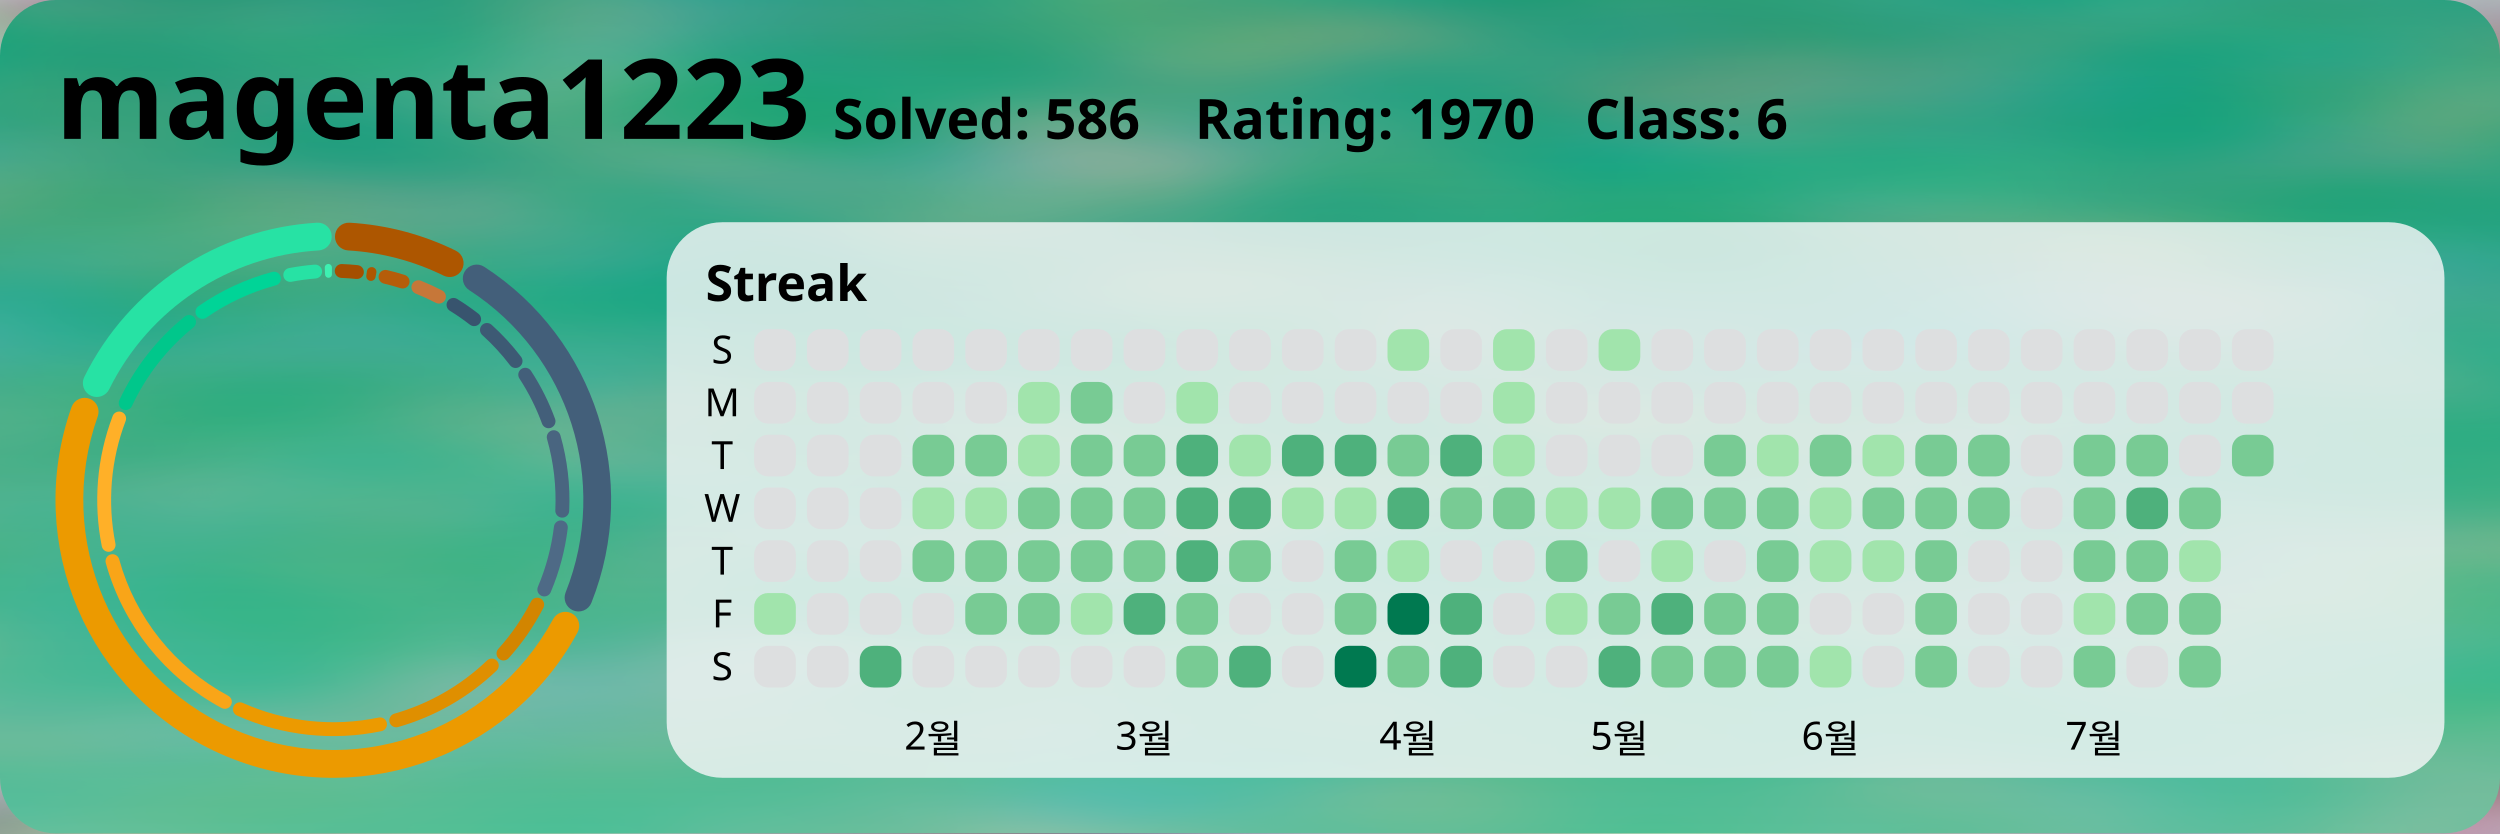
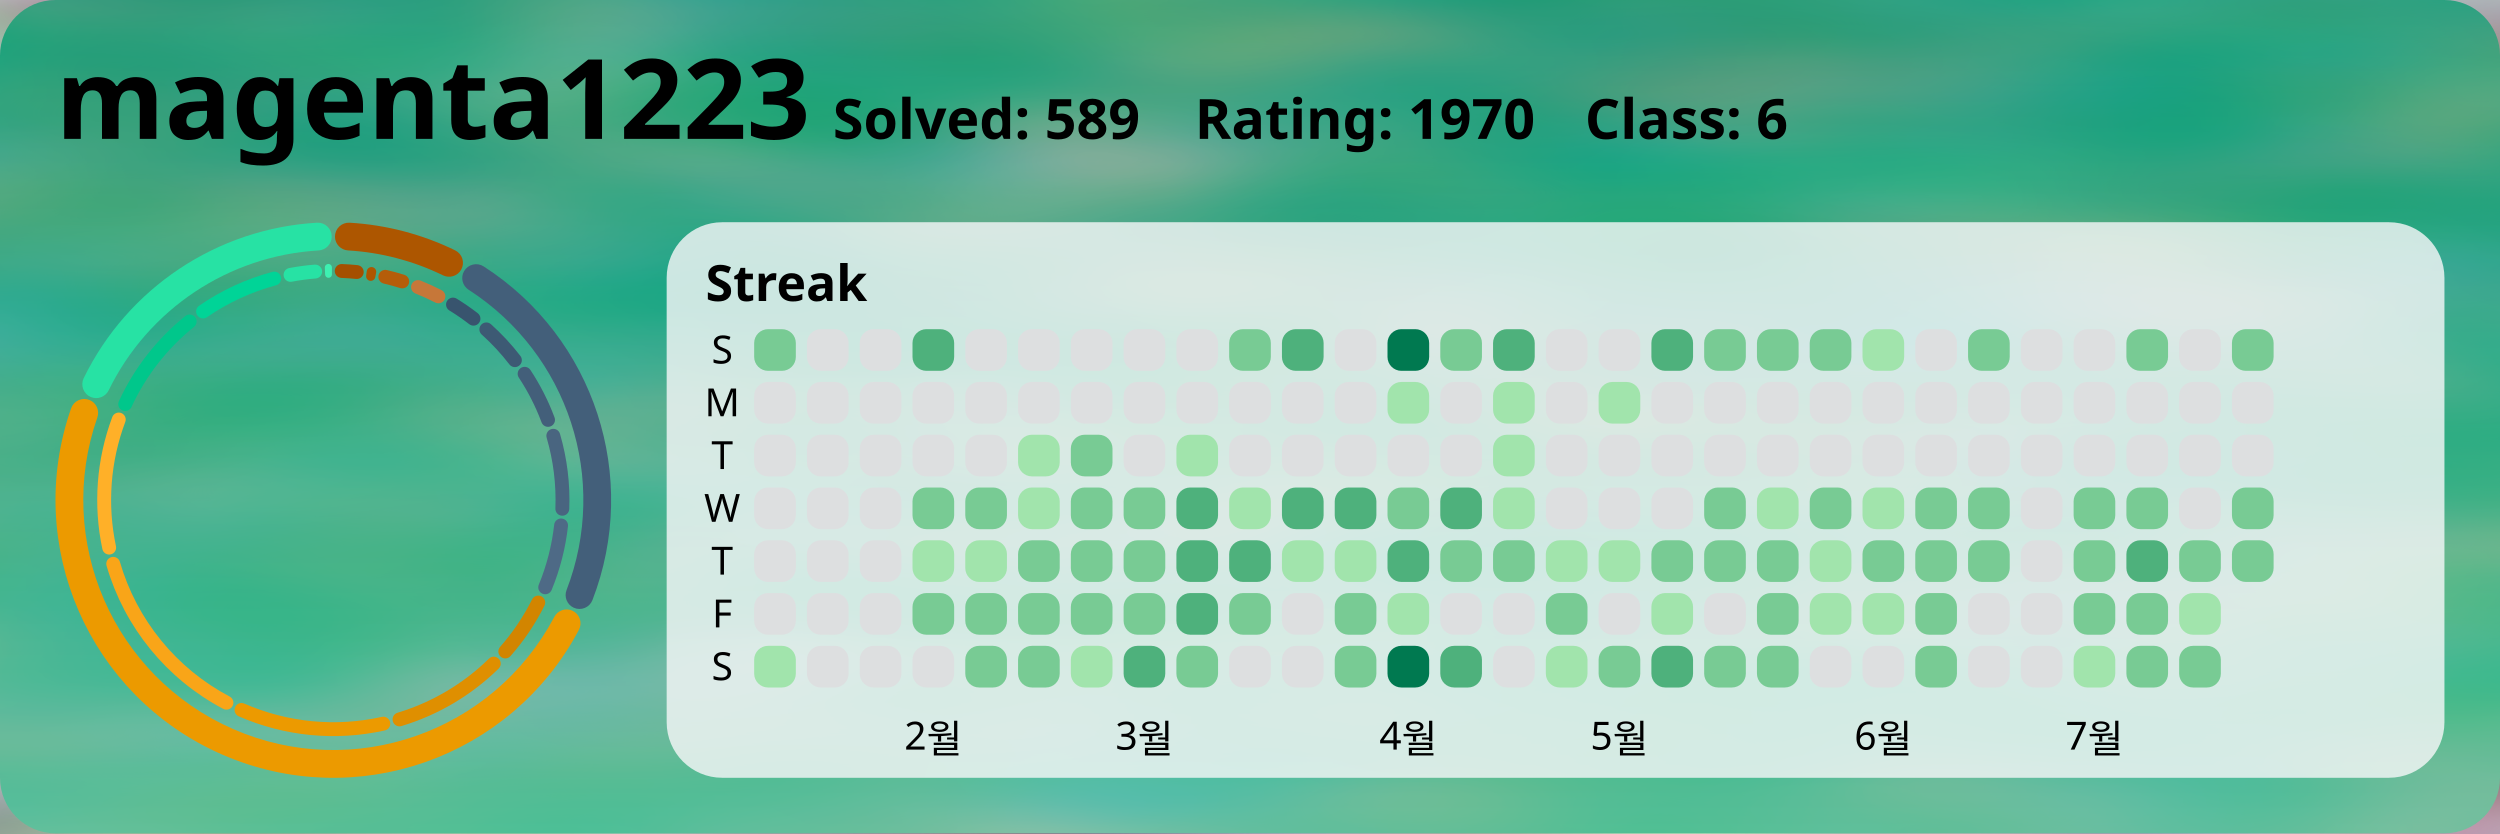
<svg xmlns="http://www.w3.org/2000/svg" id="svg" width="2700" height="900">
  <defs>
    <linearGradient id="ffflux-gradient" gradientTransform="rotate(360, 0.5, 0.5)" x1="50%" y1="0%" x2="50%" y2="100%">
      <stop id="stop1" stop-color="#00C78B" stop-opacity="1" offset="0%" />
      <stop id="stop2" stop-color="#51FDBD" stop-opacity="1" offset="100%" />
    </linearGradient>
    <filter id="ffflux-filter" x="-20%" y="-20%" width="140%" height="140%" filterUnits="objectBoundingBox" primitiveUnits="userSpaceOnUse" color-interpolation-filters="sRGB">
      <feTurbulence type="fractalNoise" baseFrequency="0.002 0.007" numOctaves="2" seed="2" stitchTiles="stitch" x="0%" y="0%" width="100%" height="100%" result="turbulence" />
      <feGaussianBlur stdDeviation="0 0" x="0%" y="0%" width="100%" height="100%" in="turbulence" edgeMode="duplicate" result="blur" />
      <feBlend mode="screen" x="0%" y="0%" width="100%" height="100%" in="SourceGraphic" in2="blur" result="blend" />
      <feComponentTransfer>
        <feFuncR type="linear" slope="0.75" />
        <feFuncG type="linear" slope="0.75" />
        <feFuncB type="linear" slope="0.75" />
      </feComponentTransfer>
    </filter>
  </defs>
  <rect width="2700" height="900" fill="url(#ffflux-gradient)" filter="url(#ffflux-filter)" rx="60" ry="60" />
  <text x="60" y="150" style="font-size: 120px; color: black; font-family: &quot;Noto Sans&quot;, sans-serif; font-weight: bold;">magenta1223</text>
-   <text x="899.531" y="150" style="font-size: 60px; color: black; font-family: &quot;Noto Sans&quot;, sans-serif; font-weight: bold;">Solved: 586</text>
+   <text x="899.531" y="150" style="font-size: 60px; color: black; font-family: &quot;Noto Sans&quot;, sans-serif; font-weight: bold;">Solved: 589</text>
  <text x="1290.359" y="150" style="font-size: 60px; color: black; font-family: &quot;Noto Sans&quot;, sans-serif; font-weight: bold;">Rating: 1970</text>
  <text x="1711.656" y="150" style="font-size: 60px; color: black; font-family: &quot;Noto Sans&quot;, sans-serif; font-weight: bold;">Class: 6</text>
  <g transform="translate(360,540)">
    <path d="M0,-255L0,-240Z" fill="#9D4900" />
-     <path d="M1.528,-247.335A7.5,7.5,0,0,1,9.302,-254.83A255,255,0,0,1,26.255,-253.645A7.5,7.5,0,0,1,32.909,-245.141L32.909,-245.141A7.5,7.5,0,0,1,24.71,-238.725A240,240,0,0,0,8.754,-239.84A7.5,7.5,0,0,1,1.528,-247.335Z" fill="#A54F00" />
-     <path d="M36.269,-247.088A5.179,5.179,0,1,1,46.48,-245.372L45.564,-240.693A5.051,5.051,0,0,1,35.605,-242.366Z" fill="#AD5600" />
-     <path d="M49.019,-242.434A7.5,7.5,0,0,1,58.088,-248.296A255,255,0,0,1,77.112,-243.061A7.5,7.5,0,0,1,81.906,-233.385L81.906,-233.385A7.5,7.5,0,0,1,72.576,-228.763A240,240,0,0,0,54.671,-233.69A7.5,7.5,0,0,1,49.019,-242.434Z" fill="#B55D0A" />
-     <path d="M84.783,-232.355A7.5,7.5,0,0,1,94.627,-236.792A255,255,0,0,1,117.541,-226.294A7.5,7.5,0,0,1,120.609,-215.941L120.609,-215.941A7.5,7.5,0,0,1,110.627,-212.983A240,240,0,0,0,89.061,-222.863A7.5,7.5,0,0,1,84.783,-232.355Z" fill="#C67739" />
-     <path d="M123.268,-214.435A7.5,7.5,0,0,1,133.726,-217.123A255,255,0,0,1,156.676,-201.19A7.5,7.5,0,0,1,157.814,-190.452L157.814,-190.452A7.5,7.5,0,0,1,147.46,-189.356A240,240,0,0,0,125.86,-204.351A7.5,7.5,0,0,1,123.268,-214.435Z" fill="#38546E" />
-     <path d="M160.155,-188.488A7.5,7.5,0,0,1,170.927,-189.232A255,255,0,0,1,202.789,-154.602A7.5,7.5,0,0,1,201.151,-143.929L201.151,-143.929A7.5,7.5,0,0,1,190.86,-145.508A240,240,0,0,0,160.873,-178.101A7.5,7.5,0,0,1,160.155,-188.488Z" fill="#3D5A74" />
-     <path d="M202.914,-141.432A7.5,7.5,0,0,1,213.52,-139.406A255,255,0,0,1,239.484,-87.593A7.5,7.5,0,0,1,234.758,-77.884L234.758,-77.884A7.5,7.5,0,0,1,225.396,-82.441A240,240,0,0,0,200.96,-131.206A7.5,7.5,0,0,1,202.914,-141.432Z" fill="#435F7A" />
-     <path d="M235.702,-74.978A7.5,7.5,0,0,1,245.232,-69.901A255,255,0,0,1,254.721,11.918A7.5,7.5,0,0,1,246.606,19.041L246.606,19.041A7.5,7.5,0,0,1,239.738,11.217A240,240,0,0,0,230.807,-65.789A7.5,7.5,0,0,1,235.702,-74.978Z" fill="#496580" />
-     <path d="M246.352,22.087A7.5,7.5,0,0,1,253.175,30.457A255,255,0,0,1,234.752,99.581A7.5,7.5,0,0,1,224.669,103.445L224.669,103.445A7.5,7.5,0,0,1,220.943,93.723A240,240,0,0,0,238.282,28.665A7.5,7.5,0,0,1,246.352,22.087Z" fill="#4E6A86" />
-     <path d="M223.374,106.213A7.5,7.5,0,0,1,226.868,116.431A255,255,0,0,1,189.313,170.838A7.5,7.5,0,0,1,178.52,171.194L178.52,171.194A7.5,7.5,0,0,1,178.177,160.789A240,240,0,0,0,213.522,109.582A7.5,7.5,0,0,1,223.374,106.213Z" fill="#D28500" />
-     <path d="M176.392,173.387A7.5,7.5,0,0,1,176.354,184.185A255,255,0,0,1,70.016,245.199A7.5,7.5,0,0,1,60.675,239.783L60.675,239.783A7.5,7.5,0,0,1,65.898,230.776A240,240,0,0,0,165.981,173.351A7.5,7.5,0,0,1,176.392,173.387Z" fill="#DF8F00" />
-     <path d="M57.708,240.514A7.5,7.5,0,0,1,51.954,249.651A255,255,0,0,1,-103.976,232.839A7.5,7.5,0,0,1,-107.65,222.685L-107.65,222.685A7.5,7.5,0,0,1,-97.859,219.143A240,240,0,0,0,48.898,234.966A7.5,7.5,0,0,1,57.708,240.514Z" fill="#EC9A00" />
-     <path d="M-110.393,221.338A7.5,7.5,0,0,1,-120.674,224.639A255,255,0,0,1,-245.755,68.039A7.5,7.5,0,0,1,-240.263,58.741L-240.263,58.741A7.5,7.5,0,0,1,-231.299,64.036A240,240,0,0,0,-113.576,211.425A7.5,7.5,0,0,1,-110.393,221.338Z" fill="#F9A518" />
-     <path d="M-240.971,55.768A7.5,7.5,0,0,1,-250.062,49.941A255,255,0,0,1,-238.329,-90.688A7.5,7.5,0,0,1,-228.398,-94.929L-228.398,-94.929A7.5,7.5,0,0,1,-224.31,-85.354A240,240,0,0,0,-235.352,47.003A7.5,7.5,0,0,1,-240.971,55.768Z" fill="#FFB028" />
-     <path d="M-227.208,-97.743A7.5,7.5,0,0,1,-231.083,-107.822A255,255,0,0,1,-160.523,-198.134A7.5,7.5,0,0,1,-149.806,-196.813L-149.806,-196.813A7.5,7.5,0,0,1,-151.081,-186.479A240,240,0,0,0,-217.49,-101.48A7.5,7.5,0,0,1,-227.208,-97.743Z" fill="#00C78B" />
-     <path d="M-147.363,-198.648A7.5,7.5,0,0,1,-145.651,-209.31A255,255,0,0,1,-66.057,-246.296A7.5,7.5,0,0,1,-56.804,-240.729L-56.804,-240.729A7.5,7.5,0,0,1,-62.171,-231.808A240,240,0,0,0,-137.084,-196.998A7.5,7.5,0,0,1,-147.363,-198.648Z" fill="#00D497" />
-     <path d="M-53.825,-241.412A7.5,7.5,0,0,1,-47.925,-250.456A255,255,0,0,1,-20.238,-254.196A7.5,7.5,0,0,1,-12.149,-247.041L-12.149,-247.041A7.5,7.5,0,0,1,-19.047,-239.243A240,240,0,0,0,-45.106,-235.723A7.5,7.5,0,0,1,-53.825,-241.412Z" fill="#27E2A4" />
-     <path d="M-9.257,-250.91A3.866,3.866,0,1,1,-1.528,-251.076L-1.528,-243.65A3.707,3.707,0,0,1,-8.938,-243.491Z" fill="#3EF0B1" />
+     <path d="M1.528,-247.335A7.5,7.5,0,0,1,9.302,-254.83A255,255,0,0,1,26.074,-253.663A7.5,7.5,0,0,1,32.735,-245.164L32.735,-245.164A7.5,7.5,0,0,1,24.54,-238.742A240,240,0,0,0,8.754,-239.84A7.5,7.5,0,0,1,1.528,-247.335Z" fill="#A54F00" />
+     <path d="M36.098,-247.147A5.146,5.146,0,1,1,46.245,-245.451L45.321,-240.705A5.017,5.017,0,0,1,35.428,-242.358Z" fill="#AD5600" />
+     <path d="M48.78,-242.482A7.5,7.5,0,0,1,57.843,-248.353A255,255,0,0,1,76.686,-243.196A7.5,7.5,0,0,1,81.496,-233.528L81.496,-233.528A7.5,7.5,0,0,1,72.175,-228.89A240,240,0,0,0,54.44,-233.744A7.5,7.5,0,0,1,48.78,-242.482Z" fill="#B55D0A" />
+     <path d="M84.375,-232.504A7.5,7.5,0,0,1,94.212,-236.958A255,255,0,0,1,116.945,-226.603A7.5,7.5,0,0,1,120.04,-216.258L120.04,-216.258A7.5,7.5,0,0,1,110.066,-213.273A240,240,0,0,0,88.67,-223.019A7.5,7.5,0,0,1,84.375,-232.504Z" fill="#C67739" />
+     <path d="M122.703,-214.758A7.5,7.5,0,0,1,133.154,-217.474A255,255,0,0,1,155.959,-201.747A7.5,7.5,0,0,1,157.134,-191.013L157.134,-191.013A7.5,7.5,0,0,1,146.785,-189.88A240,240,0,0,0,125.322,-204.681A7.5,7.5,0,0,1,122.703,-214.758Z" fill="#38546E" />
+     <path d="M159.482,-189.057A7.5,7.5,0,0,1,170.252,-189.84A255,255,0,0,1,202.032,-155.589A7.5,7.5,0,0,1,200.446,-144.908L200.446,-144.908A7.5,7.5,0,0,1,190.148,-146.437A240,240,0,0,0,160.237,-178.673A7.5,7.5,0,0,1,159.482,-189.057Z" fill="#3D5A74" />
+     <path d="M202.221,-142.42A7.5,7.5,0,0,1,212.838,-140.446A255,255,0,0,1,238.917,-89.127A7.5,7.5,0,0,1,234.254,-79.387L234.254,-79.387A7.5,7.5,0,0,1,224.863,-83.884A240,240,0,0,0,200.318,-132.185A7.5,7.5,0,0,1,202.221,-142.42Z" fill="#435F7A" />
+     <path d="M235.216,-76.487A7.5,7.5,0,0,1,244.779,-71.471A255,255,0,0,1,254.813,9.768A7.5,7.5,0,0,1,246.758,16.96L246.758,16.96A7.5,7.5,0,0,1,239.824,9.193A240,240,0,0,0,230.38,-67.267A7.5,7.5,0,0,1,235.216,-76.487Z" fill="#496580" />
+     <path d="M246.53,20.007A7.5,7.5,0,0,1,253.423,28.319A255,255,0,0,1,235.76,97.17A7.5,7.5,0,0,1,225.717,101.138L225.717,101.138A7.5,7.5,0,0,1,221.892,91.454A240,240,0,0,0,238.515,26.653A7.5,7.5,0,0,1,246.53,20.007Z" fill="#4E6A86" />
+     <path d="M224.45,103.919A7.5,7.5,0,0,1,228.049,114.1A255,255,0,0,1,191.34,168.564A7.5,7.5,0,0,1,180.553,169.05L180.553,169.05A7.5,7.5,0,0,1,180.085,158.649A240,240,0,0,0,214.634,107.388A7.5,7.5,0,0,1,224.45,103.919Z" fill="#D28500" />
+     <path d="M178.45,171.267A7.5,7.5,0,0,1,178.542,182.065A255,255,0,0,1,73.636,244.137A7.5,7.5,0,0,1,64.216,238.859L64.216,238.859A7.5,7.5,0,0,1,69.305,229.776A240,240,0,0,0,168.039,171.356A7.5,7.5,0,0,1,178.45,171.267Z" fill="#DF8F00" />
+     <path d="M61.26,239.634A7.5,7.5,0,0,1,55.642,248.855A255,255,0,0,1,-102.186,233.63A7.5,7.5,0,0,1,-105.938,223.504L-105.938,223.504A7.5,7.5,0,0,1,-96.175,219.887A240,240,0,0,0,52.369,234.217A7.5,7.5,0,0,1,61.26,239.634Z" fill="#EC9A00" />
+     <path d="M-108.691,222.178A7.5,7.5,0,0,1,-118.947,225.558A255,255,0,0,1,-244.91,71.023A7.5,7.5,0,0,1,-239.531,61.66L-239.531,61.66A7.5,7.5,0,0,1,-230.503,66.845A240,240,0,0,0,-111.95,212.29A7.5,7.5,0,0,1,-108.691,222.178Z" fill="#F9A518" />
+     <path d="M-240.275,58.696A7.5,7.5,0,0,1,-249.436,52.979A255,255,0,0,1,-238.754,-89.564A7.5,7.5,0,0,1,-228.843,-93.851L-228.843,-93.851A7.5,7.5,0,0,1,-224.709,-84.296A240,240,0,0,0,-234.763,49.863A7.5,7.5,0,0,1,-240.275,58.696Z" fill="#FFB028" />
+     <path d="M-227.666,-96.671A7.5,7.5,0,0,1,-231.589,-106.732A255,255,0,0,1,-159.871,-198.661A7.5,7.5,0,0,1,-149.158,-197.304L-149.158,-197.304A7.5,7.5,0,0,1,-150.467,-186.975A240,240,0,0,0,-217.966,-100.454A7.5,7.5,0,0,1,-227.666,-96.671Z" fill="#00C78B" />
+     <path d="M-146.709,-199.132A7.5,7.5,0,0,1,-144.962,-209.788A255,255,0,0,1,-65.773,-246.371A7.5,7.5,0,0,1,-56.527,-240.794L-56.527,-240.794A7.5,7.5,0,0,1,-61.904,-231.879A240,240,0,0,0,-136.435,-197.447A7.5,7.5,0,0,1,-146.709,-199.132Z" fill="#00D497" />
+     <path d="M-53.548,-241.474A7.5,7.5,0,0,1,-47.637,-250.511A255,255,0,0,1,-20.182,-254.2A7.5,7.5,0,0,1,-12.095,-247.044L-12.095,-247.044A7.5,7.5,0,0,1,-18.995,-239.247A240,240,0,0,0,-44.835,-235.775A7.5,7.5,0,0,1,-53.548,-241.474Z" fill="#27E2A4" />
+     <path d="M-9.203,-250.939A3.839,3.839,0,1,1,-1.528,-251.103L-1.528,-243.624A3.679,3.679,0,0,1,-8.883,-243.467Z" fill="#3EF0B1" />
    <path d="M0,-255L0,-240Z" fill="#51FDBD" />
    <path d="M0,-255L0,-240Z" fill="#009EE5" />
    <path d="M0,-255L0,-240Z" fill="#00A9F0" />
    <path d="M0,-255L0,-240Z" fill="#00B4FC" />
    <path d="M0,-255L0,-240Z" fill="#2BBFFF" />
    <path d="M0,-255L0,-240Z" fill="#41CAFF" />
    <path d="M0,-255L0,-240Z" fill="#E0004C" />
    <path d="M0,-255L0,-240Z" fill="#EA0053" />
    <path d="M0,-255L0,-240Z" fill="#F5005A" />
    <path d="M0,-255L0,-240Z" fill="#FF0062" />
    <path d="M0,-255L0,-240Z" fill="#CE3D38" />
-     <path d="M1.761,-284.507A15,15,0,0,1,17.643,-299.481A300,300,0,0,1,132.296,-269.254A15,15,0,0,1,138.732,-248.396L138.732,-248.396A15,15,0,0,1,119.067,-242.329A270,270,0,0,0,15.879,-269.533A15,15,0,0,1,1.761,-284.507Z" fill="#AD5600" />
-     <path d="M141.796,-246.66A15,15,0,0,1,162.996,-251.857A300,300,0,0,1,278.729,110.95A15,15,0,0,1,258.435,118.989L258.435,118.989A15,15,0,0,1,250.856,99.855A270,270,0,0,0,146.697,-226.672A15,15,0,0,1,141.796,-246.66Z" fill="#435F7A" />
-     <path d="M256.943,122.179A15,15,0,0,1,263.774,142.91A300,300,0,0,1,-282.702,-100.396A15,15,0,0,1,-262.725,-109.192L-262.725,-109.192A15,15,0,0,1,-254.432,-90.357A270,270,0,0,0,237.396,128.619A15,15,0,0,1,256.943,122.179Z" fill="#EC9A00" />
-     <path d="M-261.353,-112.436A15,15,0,0,1,-268.958,-132.896A300,300,0,0,1,-17.643,-299.481A15,15,0,0,1,-1.761,-284.507L-1.761,-284.507A15,15,0,0,1,-15.879,-269.533A270,270,0,0,0,-242.063,-119.607A15,15,0,0,1,-261.353,-112.436Z" fill="#27E2A4" />
+     <path d="M1.761,-284.507A15,15,0,0,1,17.643,-299.481A300,300,0,0,1,131.588,-269.601A15,15,0,0,1,138.078,-248.76L138.078,-248.76A15,15,0,0,1,118.429,-242.641A270,270,0,0,0,15.879,-269.533A15,15,0,0,1,1.761,-284.507Z" fill="#AD5600" />
+     <path d="M141.147,-247.032A15,15,0,0,1,162.333,-252.285A300,300,0,0,1,279.852,108.088A15,15,0,0,1,259.641,116.334L259.641,116.334A15,15,0,0,1,251.866,97.279A270,270,0,0,0,146.1,-227.057A15,15,0,0,1,141.147,-247.032Z" fill="#435F7A" />
+     <path d="M258.181,119.54A15,15,0,0,1,265.224,140.2A300,300,0,0,1,-283.172,-99.063A15,15,0,0,1,-263.236,-107.953L-263.236,-107.953A15,15,0,0,1,-254.855,-89.157A270,270,0,0,0,238.702,126.18A15,15,0,0,1,258.181,119.54Z" fill="#EC9A00" />
+     <path d="M-261.88,-111.203A15,15,0,0,1,-269.582,-131.627A300,300,0,0,1,-17.643,-299.481A15,15,0,0,1,-1.761,-284.507L-1.761,-284.507A15,15,0,0,1,-15.879,-269.533A270,270,0,0,0,-242.624,-118.464A15,15,0,0,1,-261.88,-111.203Z" fill="#27E2A4" />
    <path d="M0,-300L0,-270Z" fill="#00B4FC" />
    <path d="M0,-300L0,-270Z" fill="#F5005A" />
  </g>
  <rect transform="translate(720,240)" width="1920" height="600" rx="60" ry="60" style="fill: rgb(247, 248, 249); opacity: 0.8;" />
  <text transform="translate(720,240)" x="42" y="66" style="dominant-baseline: middle; font-size: 54px; color: black; font-family: &quot;Noto Sans&quot;, sans-serif; font-weight: bold;">Streak</text>
  <g transform="translate(780,378)">
    <text x="0" y="0" style="text-anchor: middle; dominant-baseline: middle; font-size: 42px; color: black; font-family: &quot;Noto Sans&quot;, sans-serif;">S</text>
    <text x="0" y="57" style="text-anchor: middle; dominant-baseline: middle; font-size: 42px; color: black; font-family: &quot;Noto Sans&quot;, sans-serif;">M</text>
    <text x="0" y="114" style="text-anchor: middle; dominant-baseline: middle; font-size: 42px; color: black; font-family: &quot;Noto Sans&quot;, sans-serif;">T</text>
    <text x="0" y="171" style="text-anchor: middle; dominant-baseline: middle; font-size: 42px; color: black; font-family: &quot;Noto Sans&quot;, sans-serif;">W</text>
    <text x="0" y="228" style="text-anchor: middle; dominant-baseline: middle; font-size: 42px; color: black; font-family: &quot;Noto Sans&quot;, sans-serif;">T</text>
    <text x="0" y="285" style="text-anchor: middle; dominant-baseline: middle; font-size: 42px; color: black; font-family: &quot;Noto Sans&quot;, sans-serif;">F</text>
    <text x="0" y="342" style="text-anchor: middle; dominant-baseline: middle; font-size: 42px; color: black; font-family: &quot;Noto Sans&quot;, sans-serif;">S</text>
-     <rect rx="15" ry="15" width="45" height="45" fill="#DDDFE0" x="34.5" y="-22.5" />
+     <rect rx="15" ry="15" width="45" height="45" fill="#78CB94" x="34.5" y="-22.5" />
    <rect rx="15" ry="15" width="45" height="45" fill="#DDDFE0" x="34.5" y="34.5" />
    <rect rx="15" ry="15" width="45" height="45" fill="#DDDFE0" x="34.5" y="91.5" />
    <rect rx="15" ry="15" width="45" height="45" fill="#DDDFE0" x="34.5" y="148.5" />
    <rect rx="15" ry="15" width="45" height="45" fill="#DDDFE0" x="34.5" y="205.5" />
-     <rect rx="15" ry="15" width="45" height="45" fill="#A1E4AC" x="34.5" y="262.5" />
-     <rect rx="15" ry="15" width="45" height="45" fill="#DDDFE0" x="34.5" y="319.5" />
+     <rect rx="15" ry="15" width="45" height="45" fill="#DDDFE0" x="34.5" y="262.5" />
+     <rect rx="15" ry="15" width="45" height="45" fill="#A1E4AC" x="34.5" y="319.5" />
    <rect rx="15" ry="15" width="45" height="45" fill="#DDDFE0" x="91.5" y="-22.5" />
    <rect rx="15" ry="15" width="45" height="45" fill="#DDDFE0" x="91.5" y="34.5" />
    <rect rx="15" ry="15" width="45" height="45" fill="#DDDFE0" x="91.5" y="91.5" />
    <rect rx="15" ry="15" width="45" height="45" fill="#DDDFE0" x="91.5" y="148.5" />
    <rect rx="15" ry="15" width="45" height="45" fill="#DDDFE0" x="91.5" y="205.5" />
    <rect rx="15" ry="15" width="45" height="45" fill="#DDDFE0" x="91.5" y="262.5" />
    <rect rx="15" ry="15" width="45" height="45" fill="#DDDFE0" x="91.5" y="319.5" />
    <rect rx="15" ry="15" width="45" height="45" fill="#DDDFE0" x="148.5" y="-22.5" />
    <rect rx="15" ry="15" width="45" height="45" fill="#DDDFE0" x="148.5" y="34.5" />
    <rect rx="15" ry="15" width="45" height="45" fill="#DDDFE0" x="148.5" y="91.5" />
    <rect rx="15" ry="15" width="45" height="45" fill="#DDDFE0" x="148.5" y="148.5" />
    <rect rx="15" ry="15" width="45" height="45" fill="#DDDFE0" x="148.5" y="205.5" />
    <rect rx="15" ry="15" width="45" height="45" fill="#DDDFE0" x="148.5" y="262.5" />
-     <rect rx="15" ry="15" width="45" height="45" fill="#4EB17C" x="148.5" y="319.5" />
-     <rect rx="15" ry="15" width="45" height="45" fill="#DDDFE0" x="205.5" y="-22.5" />
+     <rect rx="15" ry="15" width="45" height="45" fill="#DDDFE0" x="148.5" y="319.5" />
+     <rect rx="15" ry="15" width="45" height="45" fill="#4EB17C" x="205.5" y="-22.5" />
    <rect rx="15" ry="15" width="45" height="45" fill="#DDDFE0" x="205.5" y="34.5" />
-     <rect rx="15" ry="15" width="45" height="45" fill="#78CB94" x="205.5" y="91.5" />
-     <rect rx="15" ry="15" width="45" height="45" fill="#A1E4AC" x="205.5" y="148.5" />
-     <rect rx="15" ry="15" width="45" height="45" fill="#78CB94" x="205.5" y="205.5" />
-     <rect rx="15" ry="15" width="45" height="45" fill="#DDDFE0" x="205.5" y="262.5" />
+     <rect rx="15" ry="15" width="45" height="45" fill="#DDDFE0" x="205.5" y="91.5" />
+     <rect rx="15" ry="15" width="45" height="45" fill="#78CB94" x="205.5" y="148.5" />
+     <rect rx="15" ry="15" width="45" height="45" fill="#A1E4AC" x="205.5" y="205.5" />
+     <rect rx="15" ry="15" width="45" height="45" fill="#78CB94" x="205.5" y="262.5" />
    <rect rx="15" ry="15" width="45" height="45" fill="#DDDFE0" x="205.5" y="319.5" />
    <text x="228" y="399" style="text-anchor: middle; dominant-baseline: hanging; font-size: 42px; color: black; font-family: &quot;Noto Sans&quot;, sans-serif;">2월</text>
    <rect rx="15" ry="15" width="45" height="45" fill="#DDDFE0" x="262.5" y="-22.5" />
    <rect rx="15" ry="15" width="45" height="45" fill="#DDDFE0" x="262.5" y="34.5" />
-     <rect rx="15" ry="15" width="45" height="45" fill="#78CB94" x="262.5" y="91.5" />
-     <rect rx="15" ry="15" width="45" height="45" fill="#A1E4AC" x="262.5" y="148.5" />
-     <rect rx="15" ry="15" width="45" height="45" fill="#78CB94" x="262.5" y="205.5" />
+     <rect rx="15" ry="15" width="45" height="45" fill="#DDDFE0" x="262.5" y="91.5" />
+     <rect rx="15" ry="15" width="45" height="45" fill="#78CB94" x="262.5" y="148.5" />
+     <rect rx="15" ry="15" width="45" height="45" fill="#A1E4AC" x="262.5" y="205.5" />
    <rect rx="15" ry="15" width="45" height="45" fill="#78CB94" x="262.5" y="262.5" />
-     <rect rx="15" ry="15" width="45" height="45" fill="#DDDFE0" x="262.5" y="319.5" />
+     <rect rx="15" ry="15" width="45" height="45" fill="#78CB94" x="262.5" y="319.5" />
    <rect rx="15" ry="15" width="45" height="45" fill="#DDDFE0" x="319.5" y="-22.5" />
-     <rect rx="15" ry="15" width="45" height="45" fill="#A1E4AC" x="319.5" y="34.5" />
+     <rect rx="15" ry="15" width="45" height="45" fill="#DDDFE0" x="319.5" y="34.5" />
    <rect rx="15" ry="15" width="45" height="45" fill="#A1E4AC" x="319.5" y="91.5" />
-     <rect rx="15" ry="15" width="45" height="45" fill="#78CB94" x="319.5" y="148.5" />
+     <rect rx="15" ry="15" width="45" height="45" fill="#A1E4AC" x="319.5" y="148.5" />
    <rect rx="15" ry="15" width="45" height="45" fill="#78CB94" x="319.5" y="205.5" />
    <rect rx="15" ry="15" width="45" height="45" fill="#78CB94" x="319.5" y="262.5" />
-     <rect rx="15" ry="15" width="45" height="45" fill="#DDDFE0" x="319.5" y="319.5" />
+     <rect rx="15" ry="15" width="45" height="45" fill="#78CB94" x="319.5" y="319.5" />
    <rect rx="15" ry="15" width="45" height="45" fill="#DDDFE0" x="376.5" y="-22.5" />
-     <rect rx="15" ry="15" width="45" height="45" fill="#78CB94" x="376.5" y="34.5" />
+     <rect rx="15" ry="15" width="45" height="45" fill="#DDDFE0" x="376.5" y="34.5" />
    <rect rx="15" ry="15" width="45" height="45" fill="#78CB94" x="376.5" y="91.5" />
    <rect rx="15" ry="15" width="45" height="45" fill="#78CB94" x="376.5" y="148.5" />
    <rect rx="15" ry="15" width="45" height="45" fill="#78CB94" x="376.5" y="205.5" />
-     <rect rx="15" ry="15" width="45" height="45" fill="#A1E4AC" x="376.5" y="262.5" />
-     <rect rx="15" ry="15" width="45" height="45" fill="#DDDFE0" x="376.5" y="319.5" />
+     <rect rx="15" ry="15" width="45" height="45" fill="#78CB94" x="376.5" y="262.5" />
+     <rect rx="15" ry="15" width="45" height="45" fill="#A1E4AC" x="376.5" y="319.5" />
    <rect rx="15" ry="15" width="45" height="45" fill="#DDDFE0" x="433.5" y="-22.5" />
    <rect rx="15" ry="15" width="45" height="45" fill="#DDDFE0" x="433.5" y="34.5" />
-     <rect rx="15" ry="15" width="45" height="45" fill="#78CB94" x="433.5" y="91.5" />
+     <rect rx="15" ry="15" width="45" height="45" fill="#DDDFE0" x="433.5" y="91.5" />
    <rect rx="15" ry="15" width="45" height="45" fill="#78CB94" x="433.5" y="148.5" />
    <rect rx="15" ry="15" width="45" height="45" fill="#78CB94" x="433.5" y="205.5" />
-     <rect rx="15" ry="15" width="45" height="45" fill="#4EB17C" x="433.5" y="262.5" />
-     <rect rx="15" ry="15" width="45" height="45" fill="#DDDFE0" x="433.5" y="319.5" />
+     <rect rx="15" ry="15" width="45" height="45" fill="#78CB94" x="433.5" y="262.5" />
+     <rect rx="15" ry="15" width="45" height="45" fill="#4EB17C" x="433.5" y="319.5" />
    <text x="456" y="399" style="text-anchor: middle; dominant-baseline: hanging; font-size: 42px; color: black; font-family: &quot;Noto Sans&quot;, sans-serif;">3월</text>
    <rect rx="15" ry="15" width="45" height="45" fill="#DDDFE0" x="490.5" y="-22.5" />
-     <rect rx="15" ry="15" width="45" height="45" fill="#A1E4AC" x="490.5" y="34.5" />
-     <rect rx="15" ry="15" width="45" height="45" fill="#4EB17C" x="490.5" y="91.5" />
+     <rect rx="15" ry="15" width="45" height="45" fill="#DDDFE0" x="490.5" y="34.5" />
+     <rect rx="15" ry="15" width="45" height="45" fill="#A1E4AC" x="490.5" y="91.5" />
    <rect rx="15" ry="15" width="45" height="45" fill="#4EB17C" x="490.5" y="148.5" />
    <rect rx="15" ry="15" width="45" height="45" fill="#4EB17C" x="490.5" y="205.5" />
-     <rect rx="15" ry="15" width="45" height="45" fill="#78CB94" x="490.5" y="262.5" />
+     <rect rx="15" ry="15" width="45" height="45" fill="#4EB17C" x="490.5" y="262.5" />
    <rect rx="15" ry="15" width="45" height="45" fill="#78CB94" x="490.5" y="319.5" />
-     <rect rx="15" ry="15" width="45" height="45" fill="#DDDFE0" x="547.5" y="-22.5" />
+     <rect rx="15" ry="15" width="45" height="45" fill="#78CB94" x="547.5" y="-22.5" />
    <rect rx="15" ry="15" width="45" height="45" fill="#DDDFE0" x="547.5" y="34.5" />
-     <rect rx="15" ry="15" width="45" height="45" fill="#A1E4AC" x="547.5" y="91.5" />
-     <rect rx="15" ry="15" width="45" height="45" fill="#4EB17C" x="547.5" y="148.5" />
-     <rect rx="15" ry="15" width="45" height="45" fill="#78CB94" x="547.5" y="205.5" />
-     <rect rx="15" ry="15" width="45" height="45" fill="#DDDFE0" x="547.5" y="262.5" />
-     <rect rx="15" ry="15" width="45" height="45" fill="#4EB17C" x="547.5" y="319.5" />
-     <rect rx="15" ry="15" width="45" height="45" fill="#DDDFE0" x="604.5" y="-22.5" />
+     <rect rx="15" ry="15" width="45" height="45" fill="#DDDFE0" x="547.5" y="91.5" />
+     <rect rx="15" ry="15" width="45" height="45" fill="#A1E4AC" x="547.5" y="148.5" />
+     <rect rx="15" ry="15" width="45" height="45" fill="#4EB17C" x="547.5" y="205.5" />
+     <rect rx="15" ry="15" width="45" height="45" fill="#78CB94" x="547.5" y="262.5" />
+     <rect rx="15" ry="15" width="45" height="45" fill="#DDDFE0" x="547.5" y="319.5" />
+     <rect rx="15" ry="15" width="45" height="45" fill="#4EB17C" x="604.5" y="-22.5" />
    <rect rx="15" ry="15" width="45" height="45" fill="#DDDFE0" x="604.5" y="34.5" />
-     <rect rx="15" ry="15" width="45" height="45" fill="#4EB17C" x="604.5" y="91.5" />
-     <rect rx="15" ry="15" width="45" height="45" fill="#A1E4AC" x="604.5" y="148.5" />
-     <rect rx="15" ry="15" width="45" height="45" fill="#DDDFE0" x="604.5" y="205.5" />
+     <rect rx="15" ry="15" width="45" height="45" fill="#DDDFE0" x="604.5" y="91.5" />
+     <rect rx="15" ry="15" width="45" height="45" fill="#4EB17C" x="604.5" y="148.5" />
+     <rect rx="15" ry="15" width="45" height="45" fill="#A1E4AC" x="604.5" y="205.5" />
    <rect rx="15" ry="15" width="45" height="45" fill="#DDDFE0" x="604.5" y="262.5" />
    <rect rx="15" ry="15" width="45" height="45" fill="#DDDFE0" x="604.5" y="319.5" />
    <rect rx="15" ry="15" width="45" height="45" fill="#DDDFE0" x="661.5" y="-22.5" />
    <rect rx="15" ry="15" width="45" height="45" fill="#DDDFE0" x="661.5" y="34.5" />
-     <rect rx="15" ry="15" width="45" height="45" fill="#4EB17C" x="661.5" y="91.5" />
-     <rect rx="15" ry="15" width="45" height="45" fill="#A1E4AC" x="661.5" y="148.5" />
-     <rect rx="15" ry="15" width="45" height="45" fill="#78CB94" x="661.5" y="205.5" />
+     <rect rx="15" ry="15" width="45" height="45" fill="#DDDFE0" x="661.5" y="91.5" />
+     <rect rx="15" ry="15" width="45" height="45" fill="#4EB17C" x="661.5" y="148.5" />
+     <rect rx="15" ry="15" width="45" height="45" fill="#A1E4AC" x="661.5" y="205.5" />
    <rect rx="15" ry="15" width="45" height="45" fill="#78CB94" x="661.5" y="262.5" />
-     <rect rx="15" ry="15" width="45" height="45" fill="#007950" x="661.5" y="319.5" />
-     <rect rx="15" ry="15" width="45" height="45" fill="#A1E4AC" x="718.5" y="-22.5" />
-     <rect rx="15" ry="15" width="45" height="45" fill="#DDDFE0" x="718.5" y="34.5" />
-     <rect rx="15" ry="15" width="45" height="45" fill="#78CB94" x="718.5" y="91.5" />
-     <rect rx="15" ry="15" width="45" height="45" fill="#4EB17C" x="718.5" y="148.5" />
-     <rect rx="15" ry="15" width="45" height="45" fill="#A1E4AC" x="718.5" y="205.5" />
-     <rect rx="15" ry="15" width="45" height="45" fill="#007950" x="718.5" y="262.5" />
-     <rect rx="15" ry="15" width="45" height="45" fill="#78CB94" x="718.5" y="319.5" />
+     <rect rx="15" ry="15" width="45" height="45" fill="#78CB94" x="661.5" y="319.5" />
+     <rect rx="15" ry="15" width="45" height="45" fill="#007950" x="718.5" y="-22.5" />
+     <rect rx="15" ry="15" width="45" height="45" fill="#A1E4AC" x="718.5" y="34.5" />
+     <rect rx="15" ry="15" width="45" height="45" fill="#DDDFE0" x="718.5" y="91.5" />
+     <rect rx="15" ry="15" width="45" height="45" fill="#78CB94" x="718.5" y="148.5" />
+     <rect rx="15" ry="15" width="45" height="45" fill="#4EB17C" x="718.5" y="205.5" />
+     <rect rx="15" ry="15" width="45" height="45" fill="#A1E4AC" x="718.5" y="262.5" />
+     <rect rx="15" ry="15" width="45" height="45" fill="#007950" x="718.5" y="319.5" />
    <text x="741" y="399" style="text-anchor: middle; dominant-baseline: hanging; font-size: 42px; color: black; font-family: &quot;Noto Sans&quot;, sans-serif;">4월</text>
-     <rect rx="15" ry="15" width="45" height="45" fill="#DDDFE0" x="775.5" y="-22.5" />
+     <rect rx="15" ry="15" width="45" height="45" fill="#78CB94" x="775.5" y="-22.5" />
    <rect rx="15" ry="15" width="45" height="45" fill="#DDDFE0" x="775.5" y="34.5" />
-     <rect rx="15" ry="15" width="45" height="45" fill="#4EB17C" x="775.5" y="91.5" />
-     <rect rx="15" ry="15" width="45" height="45" fill="#78CB94" x="775.5" y="148.5" />
-     <rect rx="15" ry="15" width="45" height="45" fill="#DDDFE0" x="775.5" y="205.5" />
-     <rect rx="15" ry="15" width="45" height="45" fill="#4EB17C" x="775.5" y="262.5" />
+     <rect rx="15" ry="15" width="45" height="45" fill="#DDDFE0" x="775.5" y="91.5" />
+     <rect rx="15" ry="15" width="45" height="45" fill="#4EB17C" x="775.5" y="148.5" />
+     <rect rx="15" ry="15" width="45" height="45" fill="#78CB94" x="775.5" y="205.5" />
+     <rect rx="15" ry="15" width="45" height="45" fill="#DDDFE0" x="775.5" y="262.5" />
    <rect rx="15" ry="15" width="45" height="45" fill="#4EB17C" x="775.5" y="319.5" />
-     <rect rx="15" ry="15" width="45" height="45" fill="#A1E4AC" x="832.5" y="-22.5" />
+     <rect rx="15" ry="15" width="45" height="45" fill="#4EB17C" x="832.5" y="-22.5" />
    <rect rx="15" ry="15" width="45" height="45" fill="#A1E4AC" x="832.5" y="34.5" />
    <rect rx="15" ry="15" width="45" height="45" fill="#A1E4AC" x="832.5" y="91.5" />
-     <rect rx="15" ry="15" width="45" height="45" fill="#78CB94" x="832.5" y="148.5" />
-     <rect rx="15" ry="15" width="45" height="45" fill="#DDDFE0" x="832.5" y="205.5" />
+     <rect rx="15" ry="15" width="45" height="45" fill="#A1E4AC" x="832.5" y="148.5" />
+     <rect rx="15" ry="15" width="45" height="45" fill="#78CB94" x="832.5" y="205.5" />
    <rect rx="15" ry="15" width="45" height="45" fill="#DDDFE0" x="832.5" y="262.5" />
    <rect rx="15" ry="15" width="45" height="45" fill="#DDDFE0" x="832.5" y="319.5" />
    <rect rx="15" ry="15" width="45" height="45" fill="#DDDFE0" x="889.5" y="-22.5" />
    <rect rx="15" ry="15" width="45" height="45" fill="#DDDFE0" x="889.5" y="34.5" />
    <rect rx="15" ry="15" width="45" height="45" fill="#DDDFE0" x="889.5" y="91.5" />
-     <rect rx="15" ry="15" width="45" height="45" fill="#A1E4AC" x="889.5" y="148.5" />
-     <rect rx="15" ry="15" width="45" height="45" fill="#78CB94" x="889.5" y="205.5" />
-     <rect rx="15" ry="15" width="45" height="45" fill="#A1E4AC" x="889.5" y="262.5" />
-     <rect rx="15" ry="15" width="45" height="45" fill="#DDDFE0" x="889.5" y="319.5" />
-     <rect rx="15" ry="15" width="45" height="45" fill="#A1E4AC" x="946.5" y="-22.5" />
-     <rect rx="15" ry="15" width="45" height="45" fill="#DDDFE0" x="946.5" y="34.5" />
+     <rect rx="15" ry="15" width="45" height="45" fill="#DDDFE0" x="889.5" y="148.5" />
+     <rect rx="15" ry="15" width="45" height="45" fill="#A1E4AC" x="889.5" y="205.5" />
+     <rect rx="15" ry="15" width="45" height="45" fill="#78CB94" x="889.5" y="262.5" />
+     <rect rx="15" ry="15" width="45" height="45" fill="#A1E4AC" x="889.5" y="319.5" />
+     <rect rx="15" ry="15" width="45" height="45" fill="#DDDFE0" x="946.5" y="-22.5" />
+     <rect rx="15" ry="15" width="45" height="45" fill="#A1E4AC" x="946.5" y="34.5" />
    <rect rx="15" ry="15" width="45" height="45" fill="#DDDFE0" x="946.5" y="91.5" />
-     <rect rx="15" ry="15" width="45" height="45" fill="#A1E4AC" x="946.5" y="148.5" />
-     <rect rx="15" ry="15" width="45" height="45" fill="#DDDFE0" x="946.5" y="205.5" />
-     <rect rx="15" ry="15" width="45" height="45" fill="#78CB94" x="946.5" y="262.5" />
-     <rect rx="15" ry="15" width="45" height="45" fill="#4EB17C" x="946.5" y="319.5" />
+     <rect rx="15" ry="15" width="45" height="45" fill="#DDDFE0" x="946.5" y="148.5" />
+     <rect rx="15" ry="15" width="45" height="45" fill="#A1E4AC" x="946.5" y="205.5" />
+     <rect rx="15" ry="15" width="45" height="45" fill="#DDDFE0" x="946.5" y="262.5" />
+     <rect rx="15" ry="15" width="45" height="45" fill="#78CB94" x="946.5" y="319.5" />
    <text x="969" y="399" style="text-anchor: middle; dominant-baseline: hanging; font-size: 42px; color: black; font-family: &quot;Noto Sans&quot;, sans-serif;">5월</text>
-     <rect rx="15" ry="15" width="45" height="45" fill="#DDDFE0" x="1003.5" y="-22.5" />
+     <rect rx="15" ry="15" width="45" height="45" fill="#4EB17C" x="1003.5" y="-22.5" />
    <rect rx="15" ry="15" width="45" height="45" fill="#DDDFE0" x="1003.5" y="34.5" />
    <rect rx="15" ry="15" width="45" height="45" fill="#DDDFE0" x="1003.5" y="91.5" />
-     <rect rx="15" ry="15" width="45" height="45" fill="#78CB94" x="1003.5" y="148.5" />
-     <rect rx="15" ry="15" width="45" height="45" fill="#A1E4AC" x="1003.5" y="205.5" />
-     <rect rx="15" ry="15" width="45" height="45" fill="#4EB17C" x="1003.5" y="262.5" />
-     <rect rx="15" ry="15" width="45" height="45" fill="#78CB94" x="1003.5" y="319.5" />
-     <rect rx="15" ry="15" width="45" height="45" fill="#DDDFE0" x="1060.5" y="-22.5" />
+     <rect rx="15" ry="15" width="45" height="45" fill="#DDDFE0" x="1003.5" y="148.5" />
+     <rect rx="15" ry="15" width="45" height="45" fill="#78CB94" x="1003.5" y="205.5" />
+     <rect rx="15" ry="15" width="45" height="45" fill="#A1E4AC" x="1003.5" y="262.5" />
+     <rect rx="15" ry="15" width="45" height="45" fill="#4EB17C" x="1003.5" y="319.5" />
+     <rect rx="15" ry="15" width="45" height="45" fill="#78CB94" x="1060.5" y="-22.5" />
    <rect rx="15" ry="15" width="45" height="45" fill="#DDDFE0" x="1060.5" y="34.5" />
-     <rect rx="15" ry="15" width="45" height="45" fill="#78CB94" x="1060.5" y="91.5" />
+     <rect rx="15" ry="15" width="45" height="45" fill="#DDDFE0" x="1060.5" y="91.5" />
    <rect rx="15" ry="15" width="45" height="45" fill="#78CB94" x="1060.5" y="148.5" />
-     <rect rx="15" ry="15" width="45" height="45" fill="#DDDFE0" x="1060.5" y="205.5" />
-     <rect rx="15" ry="15" width="45" height="45" fill="#78CB94" x="1060.5" y="262.5" />
+     <rect rx="15" ry="15" width="45" height="45" fill="#78CB94" x="1060.5" y="205.5" />
+     <rect rx="15" ry="15" width="45" height="45" fill="#DDDFE0" x="1060.5" y="262.5" />
    <rect rx="15" ry="15" width="45" height="45" fill="#78CB94" x="1060.5" y="319.5" />
-     <rect rx="15" ry="15" width="45" height="45" fill="#DDDFE0" x="1117.5" y="-22.5" />
+     <rect rx="15" ry="15" width="45" height="45" fill="#78CB94" x="1117.5" y="-22.5" />
    <rect rx="15" ry="15" width="45" height="45" fill="#DDDFE0" x="1117.5" y="34.5" />
-     <rect rx="15" ry="15" width="45" height="45" fill="#A1E4AC" x="1117.5" y="91.5" />
-     <rect rx="15" ry="15" width="45" height="45" fill="#78CB94" x="1117.5" y="148.5" />
+     <rect rx="15" ry="15" width="45" height="45" fill="#DDDFE0" x="1117.5" y="91.5" />
+     <rect rx="15" ry="15" width="45" height="45" fill="#A1E4AC" x="1117.5" y="148.5" />
    <rect rx="15" ry="15" width="45" height="45" fill="#78CB94" x="1117.5" y="205.5" />
    <rect rx="15" ry="15" width="45" height="45" fill="#78CB94" x="1117.5" y="262.5" />
    <rect rx="15" ry="15" width="45" height="45" fill="#78CB94" x="1117.5" y="319.5" />
-     <rect rx="15" ry="15" width="45" height="45" fill="#DDDFE0" x="1174.5" y="-22.5" />
+     <rect rx="15" ry="15" width="45" height="45" fill="#78CB94" x="1174.5" y="-22.5" />
    <rect rx="15" ry="15" width="45" height="45" fill="#DDDFE0" x="1174.5" y="34.5" />
-     <rect rx="15" ry="15" width="45" height="45" fill="#78CB94" x="1174.5" y="91.5" />
-     <rect rx="15" ry="15" width="45" height="45" fill="#A1E4AC" x="1174.5" y="148.5" />
+     <rect rx="15" ry="15" width="45" height="45" fill="#DDDFE0" x="1174.5" y="91.5" />
+     <rect rx="15" ry="15" width="45" height="45" fill="#78CB94" x="1174.5" y="148.5" />
    <rect rx="15" ry="15" width="45" height="45" fill="#A1E4AC" x="1174.5" y="205.5" />
-     <rect rx="15" ry="15" width="45" height="45" fill="#DDDFE0" x="1174.5" y="262.5" />
-     <rect rx="15" ry="15" width="45" height="45" fill="#A1E4AC" x="1174.5" y="319.5" />
-     <text x="1197" y="399" style="text-anchor: middle; dominant-baseline: hanging; font-size: 42px; color: black; font-family: &quot;Noto Sans&quot;, sans-serif;">6월</text>
-     <rect rx="15" ry="15" width="45" height="45" fill="#DDDFE0" x="1231.5" y="-22.5" />
+     <rect rx="15" ry="15" width="45" height="45" fill="#A1E4AC" x="1174.5" y="262.5" />
+     <rect rx="15" ry="15" width="45" height="45" fill="#DDDFE0" x="1174.5" y="319.5" />
+     <rect rx="15" ry="15" width="45" height="45" fill="#A1E4AC" x="1231.5" y="-22.5" />
    <rect rx="15" ry="15" width="45" height="45" fill="#DDDFE0" x="1231.5" y="34.5" />
-     <rect rx="15" ry="15" width="45" height="45" fill="#A1E4AC" x="1231.5" y="91.5" />
-     <rect rx="15" ry="15" width="45" height="45" fill="#78CB94" x="1231.5" y="148.5" />
-     <rect rx="15" ry="15" width="45" height="45" fill="#A1E4AC" x="1231.5" y="205.5" />
-     <rect rx="15" ry="15" width="45" height="45" fill="#DDDFE0" x="1231.5" y="262.5" />
+     <rect rx="15" ry="15" width="45" height="45" fill="#DDDFE0" x="1231.5" y="91.5" />
+     <rect rx="15" ry="15" width="45" height="45" fill="#A1E4AC" x="1231.5" y="148.5" />
+     <rect rx="15" ry="15" width="45" height="45" fill="#78CB94" x="1231.5" y="205.5" />
+     <rect rx="15" ry="15" width="45" height="45" fill="#A1E4AC" x="1231.5" y="262.5" />
    <rect rx="15" ry="15" width="45" height="45" fill="#DDDFE0" x="1231.5" y="319.5" />
+     <text x="1254" y="399" style="text-anchor: middle; dominant-baseline: hanging; font-size: 42px; color: black; font-family: &quot;Noto Sans&quot;, sans-serif;">6월</text>
    <rect rx="15" ry="15" width="45" height="45" fill="#DDDFE0" x="1288.5" y="-22.5" />
    <rect rx="15" ry="15" width="45" height="45" fill="#DDDFE0" x="1288.5" y="34.5" />
-     <rect rx="15" ry="15" width="45" height="45" fill="#78CB94" x="1288.5" y="91.5" />
+     <rect rx="15" ry="15" width="45" height="45" fill="#DDDFE0" x="1288.5" y="91.5" />
    <rect rx="15" ry="15" width="45" height="45" fill="#78CB94" x="1288.5" y="148.5" />
    <rect rx="15" ry="15" width="45" height="45" fill="#78CB94" x="1288.5" y="205.5" />
    <rect rx="15" ry="15" width="45" height="45" fill="#78CB94" x="1288.5" y="262.5" />
    <rect rx="15" ry="15" width="45" height="45" fill="#78CB94" x="1288.5" y="319.5" />
-     <rect rx="15" ry="15" width="45" height="45" fill="#DDDFE0" x="1345.5" y="-22.5" />
+     <rect rx="15" ry="15" width="45" height="45" fill="#78CB94" x="1345.5" y="-22.5" />
    <rect rx="15" ry="15" width="45" height="45" fill="#DDDFE0" x="1345.5" y="34.5" />
-     <rect rx="15" ry="15" width="45" height="45" fill="#78CB94" x="1345.5" y="91.5" />
+     <rect rx="15" ry="15" width="45" height="45" fill="#DDDFE0" x="1345.5" y="91.5" />
    <rect rx="15" ry="15" width="45" height="45" fill="#78CB94" x="1345.5" y="148.5" />
-     <rect rx="15" ry="15" width="45" height="45" fill="#DDDFE0" x="1345.5" y="205.5" />
+     <rect rx="15" ry="15" width="45" height="45" fill="#78CB94" x="1345.5" y="205.5" />
    <rect rx="15" ry="15" width="45" height="45" fill="#DDDFE0" x="1345.5" y="262.5" />
    <rect rx="15" ry="15" width="45" height="45" fill="#DDDFE0" x="1345.5" y="319.5" />
    <rect rx="15" ry="15" width="45" height="45" fill="#DDDFE0" x="1402.5" y="-22.5" />
    <rect rx="15" ry="15" width="45" height="45" fill="#DDDFE0" x="1402.5" y="34.5" />
    <rect rx="15" ry="15" width="45" height="45" fill="#DDDFE0" x="1402.5" y="91.5" />
    <rect rx="15" ry="15" width="45" height="45" fill="#DDDFE0" x="1402.5" y="148.5" />
    <rect rx="15" ry="15" width="45" height="45" fill="#DDDFE0" x="1402.5" y="205.5" />
    <rect rx="15" ry="15" width="45" height="45" fill="#DDDFE0" x="1402.5" y="262.5" />
    <rect rx="15" ry="15" width="45" height="45" fill="#DDDFE0" x="1402.5" y="319.5" />
    <rect rx="15" ry="15" width="45" height="45" fill="#DDDFE0" x="1459.5" y="-22.5" />
    <rect rx="15" ry="15" width="45" height="45" fill="#DDDFE0" x="1459.5" y="34.5" />
-     <rect rx="15" ry="15" width="45" height="45" fill="#78CB94" x="1459.5" y="91.5" />
+     <rect rx="15" ry="15" width="45" height="45" fill="#DDDFE0" x="1459.5" y="91.5" />
    <rect rx="15" ry="15" width="45" height="45" fill="#78CB94" x="1459.5" y="148.5" />
    <rect rx="15" ry="15" width="45" height="45" fill="#78CB94" x="1459.5" y="205.5" />
-     <rect rx="15" ry="15" width="45" height="45" fill="#A1E4AC" x="1459.5" y="262.5" />
-     <rect rx="15" ry="15" width="45" height="45" fill="#78CB94" x="1459.5" y="319.5" />
+     <rect rx="15" ry="15" width="45" height="45" fill="#78CB94" x="1459.5" y="262.5" />
+     <rect rx="15" ry="15" width="45" height="45" fill="#A1E4AC" x="1459.5" y="319.5" />
    <text x="1482" y="399" style="text-anchor: middle; dominant-baseline: hanging; font-size: 42px; color: black; font-family: &quot;Noto Sans&quot;, sans-serif;">7월</text>
-     <rect rx="15" ry="15" width="45" height="45" fill="#DDDFE0" x="1516.5" y="-22.5" />
+     <rect rx="15" ry="15" width="45" height="45" fill="#78CB94" x="1516.5" y="-22.5" />
    <rect rx="15" ry="15" width="45" height="45" fill="#DDDFE0" x="1516.5" y="34.5" />
-     <rect rx="15" ry="15" width="45" height="45" fill="#78CB94" x="1516.5" y="91.5" />
-     <rect rx="15" ry="15" width="45" height="45" fill="#4EB17C" x="1516.5" y="148.5" />
-     <rect rx="15" ry="15" width="45" height="45" fill="#78CB94" x="1516.5" y="205.5" />
+     <rect rx="15" ry="15" width="45" height="45" fill="#DDDFE0" x="1516.5" y="91.5" />
+     <rect rx="15" ry="15" width="45" height="45" fill="#78CB94" x="1516.5" y="148.5" />
+     <rect rx="15" ry="15" width="45" height="45" fill="#4EB17C" x="1516.5" y="205.5" />
    <rect rx="15" ry="15" width="45" height="45" fill="#78CB94" x="1516.5" y="262.5" />
-     <rect rx="15" ry="15" width="45" height="45" fill="#DDDFE0" x="1516.5" y="319.5" />
+     <rect rx="15" ry="15" width="45" height="45" fill="#78CB94" x="1516.5" y="319.5" />
    <rect rx="15" ry="15" width="45" height="45" fill="#DDDFE0" x="1573.5" y="-22.5" />
    <rect rx="15" ry="15" width="45" height="45" fill="#DDDFE0" x="1573.5" y="34.5" />
    <rect rx="15" ry="15" width="45" height="45" fill="#DDDFE0" x="1573.5" y="91.5" />
-     <rect rx="15" ry="15" width="45" height="45" fill="#78CB94" x="1573.5" y="148.5" />
-     <rect rx="15" ry="15" width="45" height="45" fill="#A1E4AC" x="1573.5" y="205.5" />
-     <rect rx="15" ry="15" width="45" height="45" fill="#78CB94" x="1573.5" y="262.5" />
+     <rect rx="15" ry="15" width="45" height="45" fill="#DDDFE0" x="1573.5" y="148.5" />
+     <rect rx="15" ry="15" width="45" height="45" fill="#78CB94" x="1573.5" y="205.5" />
+     <rect rx="15" ry="15" width="45" height="45" fill="#A1E4AC" x="1573.5" y="262.5" />
    <rect rx="15" ry="15" width="45" height="45" fill="#78CB94" x="1573.5" y="319.5" />
-     <rect rx="15" ry="15" width="45" height="45" fill="#DDDFE0" x="1630.5" y="-22.5" />
+     <rect rx="15" ry="15" width="45" height="45" fill="#78CB94" x="1630.5" y="-22.5" />
    <rect rx="15" ry="15" width="45" height="45" fill="#DDDFE0" x="1630.5" y="34.5" />
-     <rect rx="15" ry="15" width="45" height="45" fill="#78CB94" x="1630.5" y="91.5" />
+     <rect rx="15" ry="15" width="45" height="45" fill="#DDDFE0" x="1630.5" y="91.5" />
+     <rect rx="15" ry="15" width="45" height="45" fill="#78CB94" x="1630.5" y="148.5" />
+     <rect rx="15" ry="15" width="45" height="45" fill="#78CB94" x="1630.5" y="205.5" />
  </g>
</svg>
